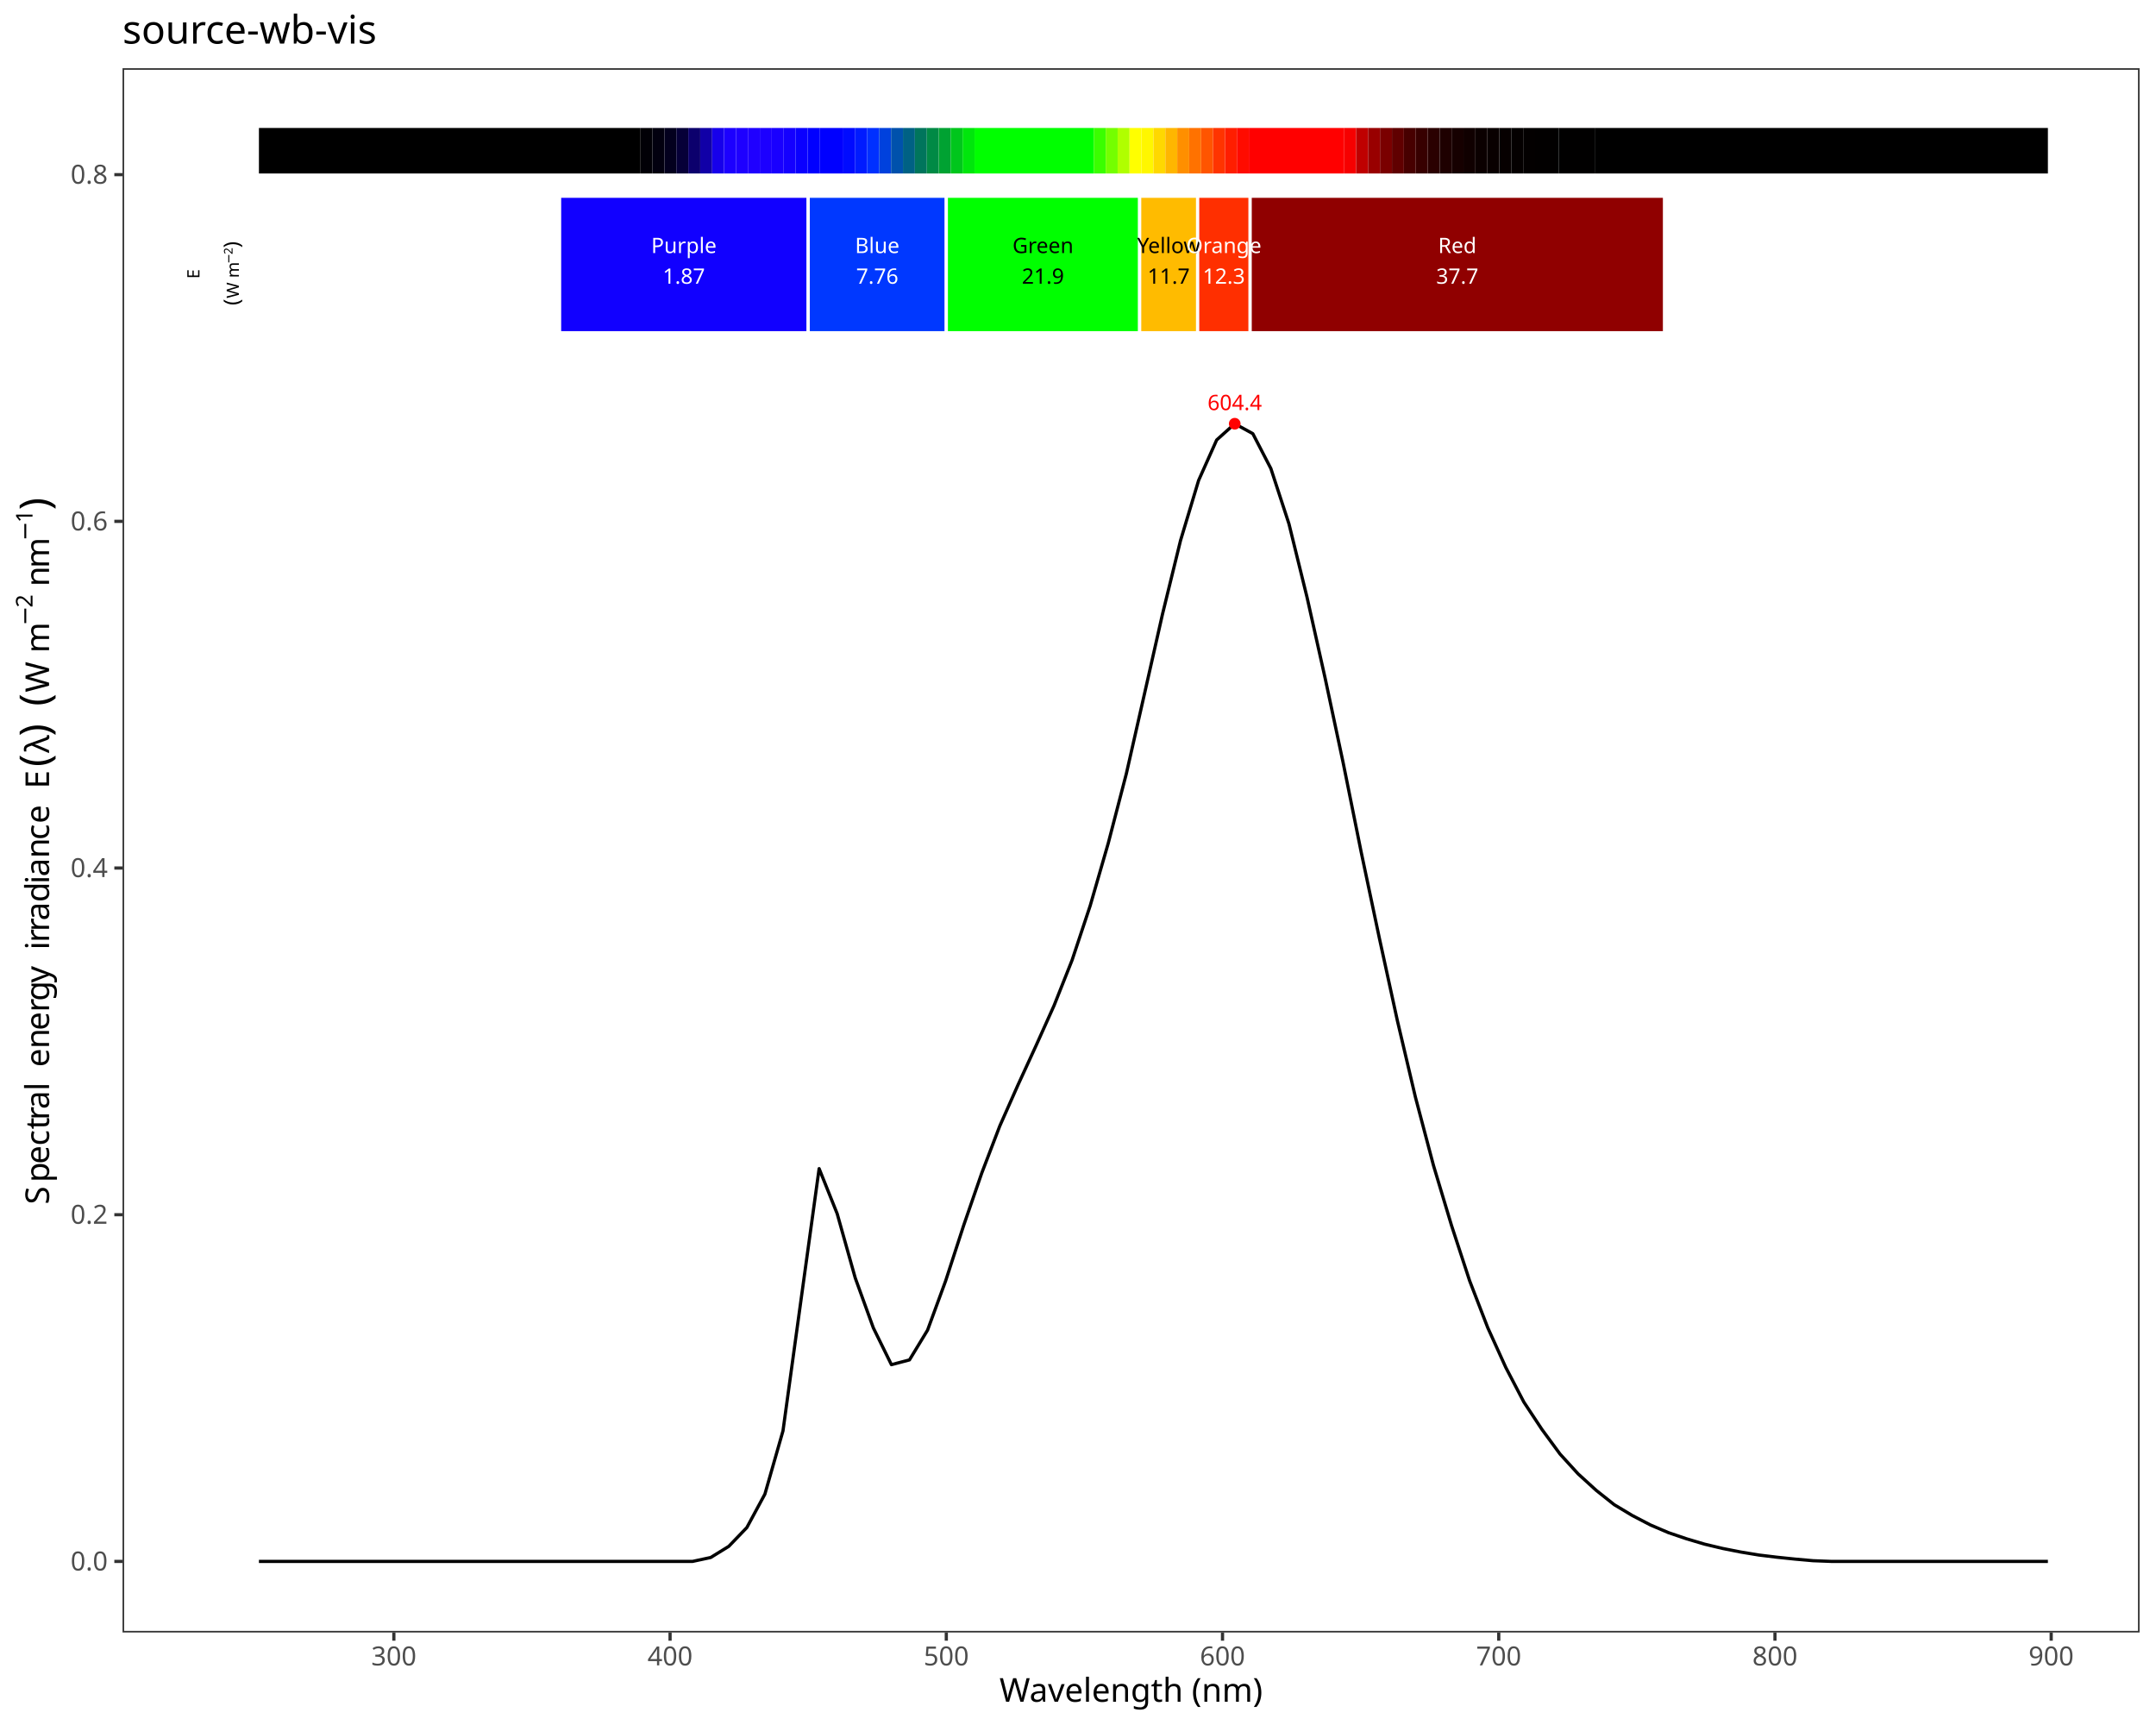
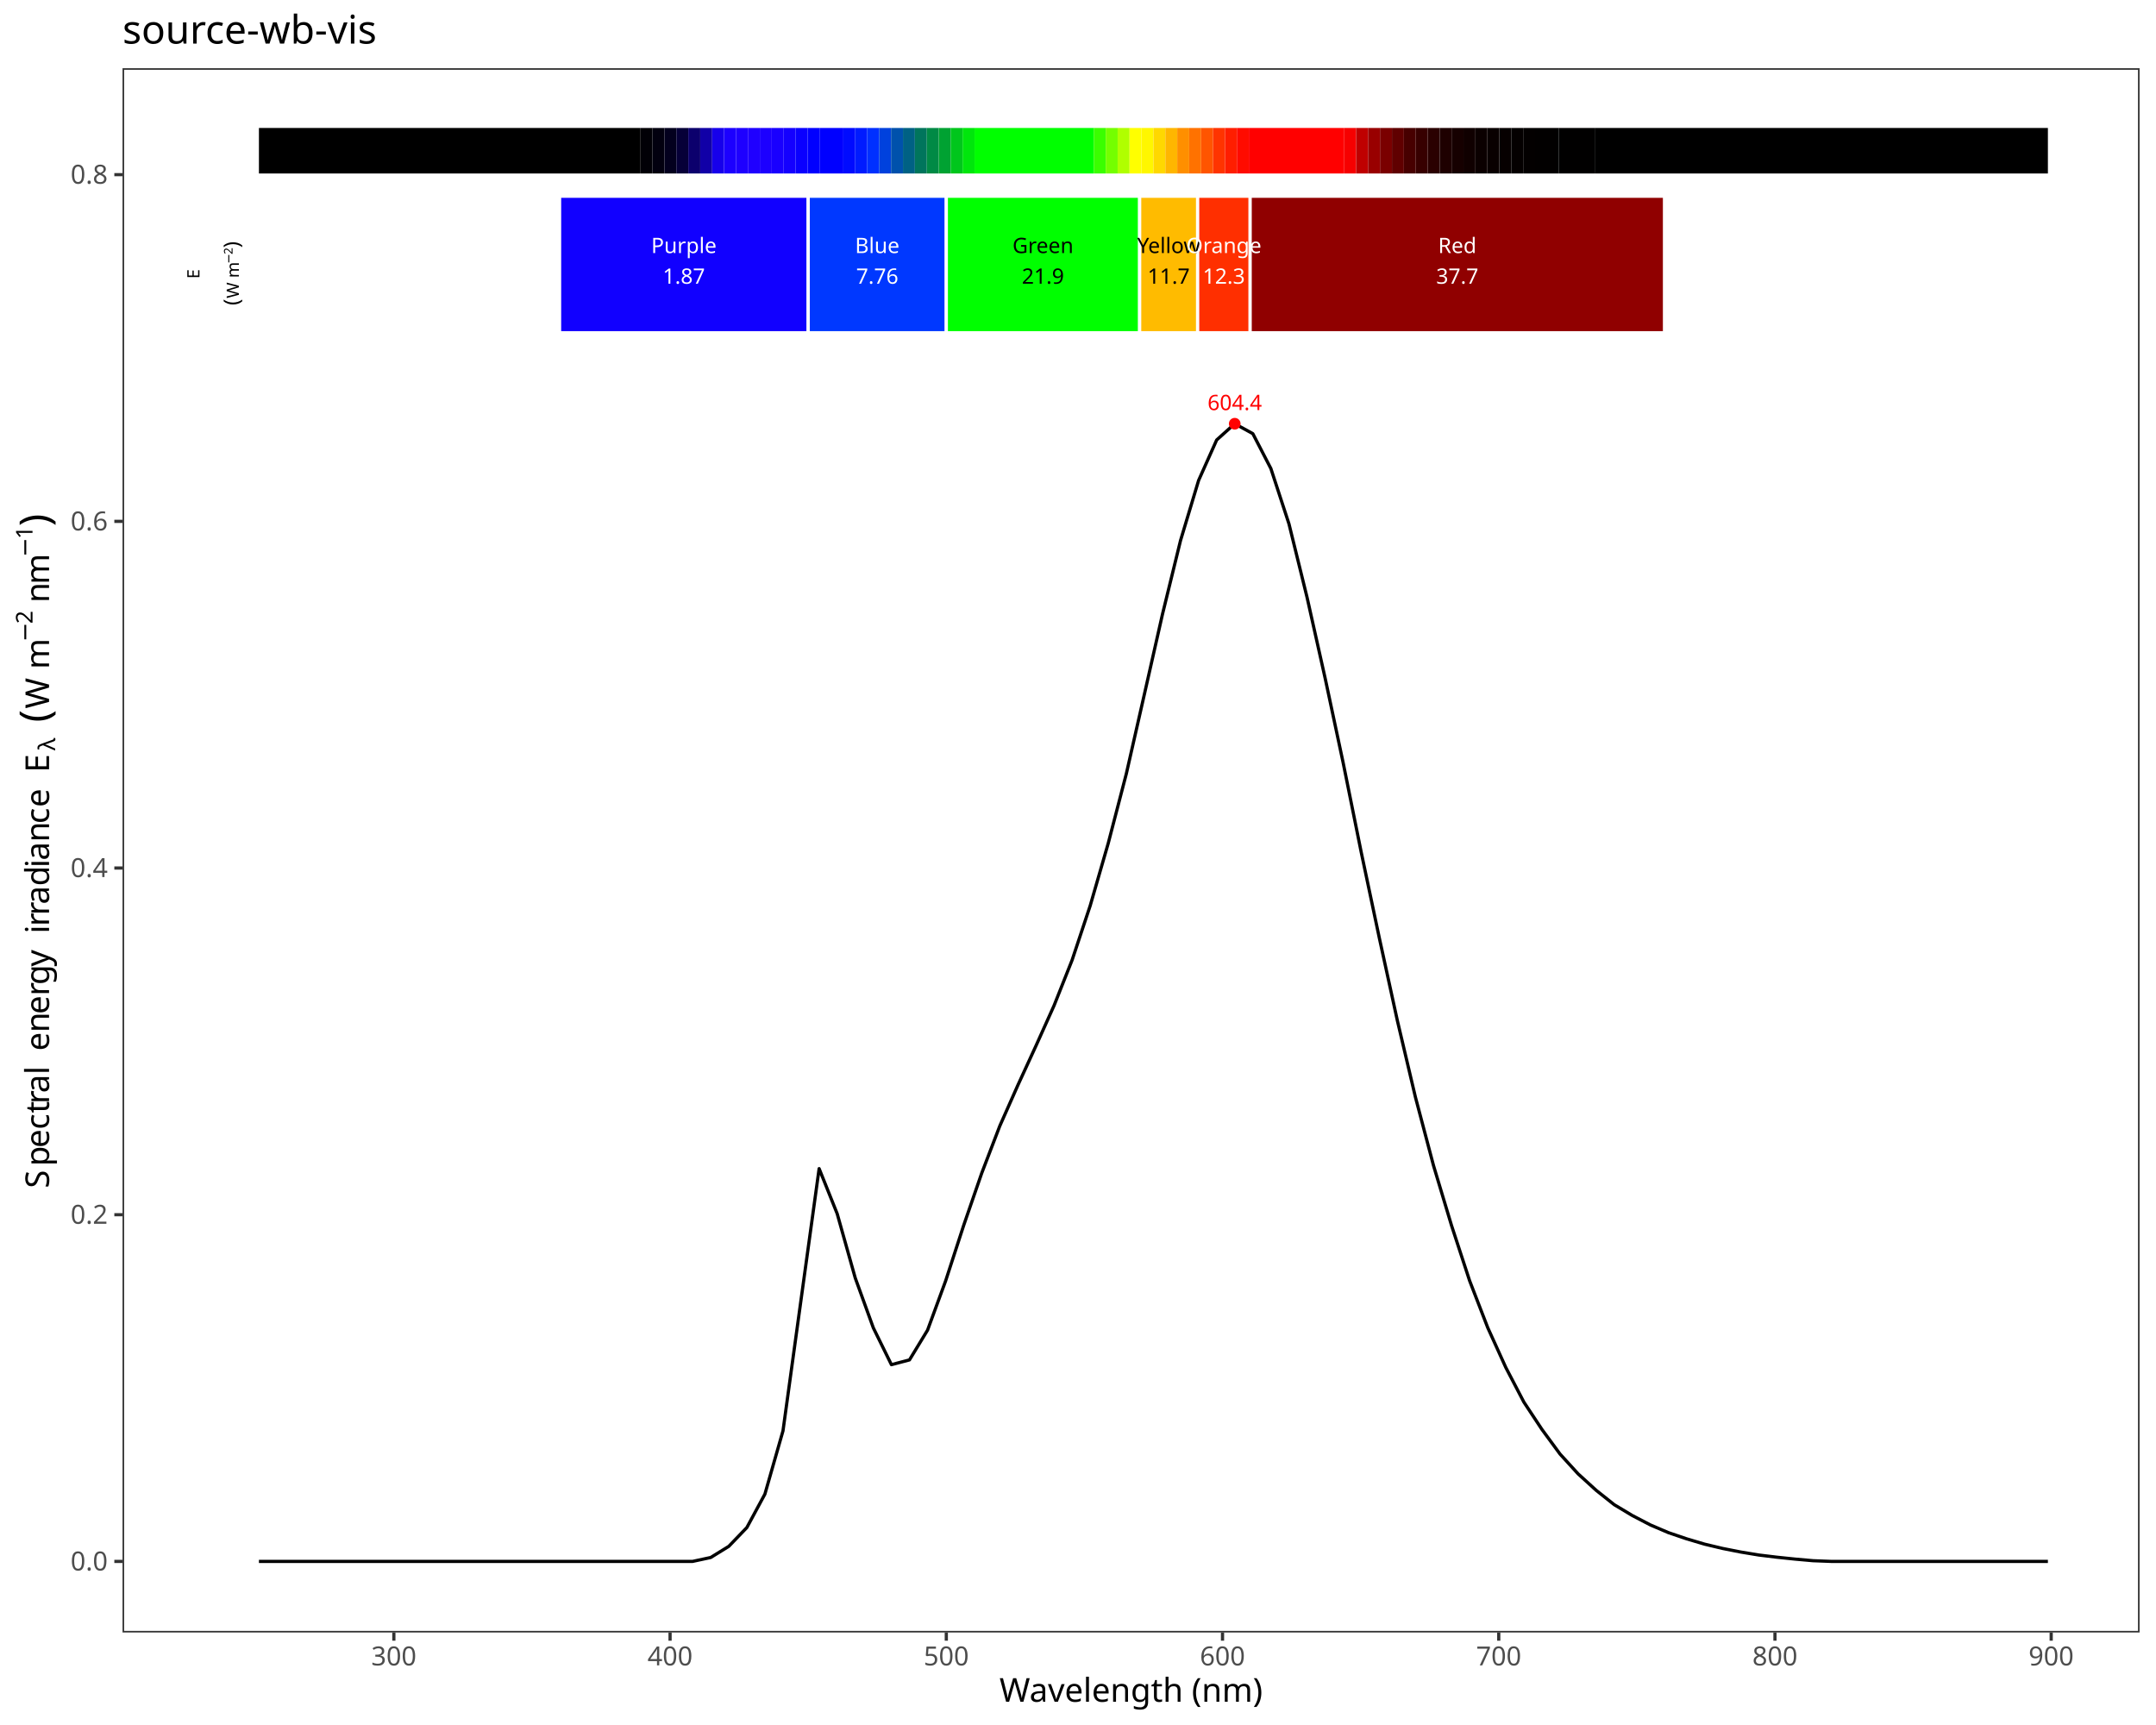
<svg xmlns="http://www.w3.org/2000/svg" class="svglite" data-engine-version="2.0" width="720.00pt" height="576.00pt" viewBox="0 0 720.00 576.00">
  <defs>
    <style type="text/css">
    .svglite line, .svglite polyline, .svglite polygon, .svglite path, .svglite rect, .svglite circle {
      fill: none;
      stroke: #000000;
      stroke-linecap: round;
      stroke-linejoin: round;
      stroke-miterlimit: 10.00;
    }
  </style>
  </defs>
  <rect width="100%" height="100%" style="stroke: none; fill: #FFFFFF;" />
  <defs>
    <clipPath id="cpMC4wMHw3MjAuMDB8MC4wMHw1NzYuMDA=">
      <rect x="0.00" y="0.00" width="720.00" height="576.00" />
    </clipPath>
  </defs>
  <g clip-path="url(#cpMC4wMHw3MjAuMDB8MC4wMHw1NzYuMDA=)">
    <rect x="0.00" y="0.00" width="720.00" height="576.00" style="stroke-width: 1.07; stroke: #FFFFFF; fill: #FFFFFF;" />
  </g>
  <defs>
    <clipPath id="cpNDAuOTJ8NzE0LjUyfDIyLjc4fDU0NS4xMQ==">
      <rect x="40.92" y="22.78" width="673.60" height="522.33" />
    </clipPath>
  </defs>
  <g clip-path="url(#cpNDAuOTJ8NzE0LjUyfDIyLjc4fDU0NS4xMQ==)">
    <rect x="40.92" y="22.78" width="673.60" height="522.33" style="stroke-width: 1.07; stroke: none; fill: #FFFFFF;" />
    <polyline points="86.47,521.37 92.51,521.37 98.54,521.37 104.58,521.37 110.61,521.37 116.65,521.37 122.68,521.37 128.72,521.37 134.75,521.37 140.79,521.37 146.82,521.37 152.86,521.37 158.89,521.37 164.92,521.37 170.96,521.37 176.99,521.37 183.03,521.37 189.06,521.37 195.10,521.37 201.13,521.37 207.17,521.37 213.20,521.37 219.24,521.37 225.27,521.37 231.31,521.37 237.34,520.07 243.37,516.35 249.41,510.07 255.44,498.90 261.48,477.78 267.51,433.98 273.55,390.22 279.58,405.28 285.62,426.76 291.65,443.39 297.69,455.68 303.72,454.09 309.76,444.15 315.79,427.72 321.83,409.15 327.86,391.70 333.89,375.96 339.93,362.34 345.96,349.22 352.00,335.78 358.03,320.59 364.07,302.43 370.10,281.57 376.14,258.36 382.17,231.81 388.21,205.10 394.24,180.48 400.28,160.41 406.31,146.91 412.34,141.49 418.38,144.80 424.41,156.45 430.45,174.92 436.48,199.41 442.52,226.40 448.55,254.70 454.59,284.62 460.62,313.17 466.66,340.83 472.69,366.38 478.73,389.22 484.76,409.27 490.79,427.68 496.83,443.32 502.86,456.61 508.90,468.18 514.93,477.30 520.97,485.52 527.00,492.13 533.04,497.63 539.07,502.43 545.11,506.05 551.14,509.19 557.18,511.77 563.21,513.82 569.24,515.61 575.28,517.05 581.31,518.24 587.35,519.24 593.38,519.97 599.42,520.60 605.45,521.14 611.49,521.37 617.52,521.37 623.56,521.37 629.59,521.37 635.63,521.37 641.66,521.37 647.69,521.37 653.73,521.37 659.76,521.37 665.80,521.37 671.83,521.37 677.87,521.37 683.90,521.37 " style="stroke-width: 1.07; stroke-linecap: butt;" />
    <text x="412.34" y="136.94" text-anchor="middle" style="font-size: 7.11px; fill: #FF0000; font-family: sans;" textLength="17.80px" lengthAdjust="spacingAndGlyphs">604.4</text>
    <circle cx="412.34" cy="141.49" r="1.95" style="stroke-width: 0.71; stroke: none; fill: #FF0000;" />
    <rect x="86.47" y="42.73" width="127.45" height="15.20" style="stroke-width: 1.07; stroke: none; stroke-linecap: square; stroke-linejoin: miter; fill: #000000;" />
    <rect x="213.93" y="42.73" width="3.98" height="15.20" style="stroke-width: 1.07; stroke: none; stroke-linecap: square; stroke-linejoin: miter; fill: #010006;" />
    <rect x="217.91" y="42.73" width="3.98" height="15.20" style="stroke-width: 1.07; stroke: none; stroke-linecap: square; stroke-linejoin: miter; fill: #02000F;" />
    <rect x="221.89" y="42.73" width="3.98" height="15.20" style="stroke-width: 1.07; stroke: none; stroke-linecap: square; stroke-linejoin: miter; fill: #03001E;" />
    <rect x="225.87" y="42.73" width="3.98" height="15.20" style="stroke-width: 1.07; stroke: none; stroke-linecap: square; stroke-linejoin: miter; fill: #060038;" />
    <rect x="229.86" y="42.73" width="3.98" height="15.20" style="stroke-width: 1.07; stroke: none; stroke-linecap: square; stroke-linejoin: miter; fill: #0C006D;" />
    <rect x="233.84" y="42.73" width="3.98" height="15.20" style="stroke-width: 1.07; stroke: none; stroke-linecap: square; stroke-linejoin: miter; fill: #1100A7;" />
    <rect x="237.82" y="42.73" width="3.98" height="15.20" style="stroke-width: 1.07; stroke: none; stroke-linecap: square; stroke-linejoin: miter; fill: #1700EB;" />
    <rect x="241.81" y="42.73" width="3.98" height="15.20" style="stroke-width: 1.07; stroke: none; stroke-linecap: square; stroke-linejoin: miter; fill: #1C00FF;" />
    <rect x="245.79" y="42.73" width="3.98" height="15.20" style="stroke-width: 1.07; stroke: none; stroke-linecap: square; stroke-linejoin: miter; fill: #1E00FF;" />
    <rect x="249.77" y="42.73" width="3.98" height="15.20" style="stroke-width: 1.07; stroke: none; stroke-linecap: square; stroke-linejoin: miter; fill: #1F00FF;" />
    <rect x="253.75" y="42.73" width="3.98" height="15.20" style="stroke-width: 1.07; stroke: none; stroke-linecap: square; stroke-linejoin: miter; fill: #1C00FF;" />
    <rect x="257.74" y="42.73" width="3.98" height="15.20" style="stroke-width: 1.07; stroke: none; stroke-linecap: square; stroke-linejoin: miter; fill: #1900FF;" />
    <rect x="261.72" y="42.73" width="3.98" height="15.20" style="stroke-width: 1.07; stroke: none; stroke-linecap: square; stroke-linejoin: miter; fill: #1400FF;" />
    <rect x="265.70" y="42.73" width="3.98" height="15.20" style="stroke-width: 1.07; stroke: none; stroke-linecap: square; stroke-linejoin: miter; fill: #0A00FF;" />
    <rect x="269.69" y="42.73" width="3.98" height="15.20" style="stroke-width: 1.07; stroke: none; stroke-linecap: square; stroke-linejoin: miter; fill: #0100FF;" />
    <rect x="273.67" y="42.73" width="7.97" height="15.20" style="stroke-width: 1.07; stroke: none; stroke-linecap: square; stroke-linejoin: miter; fill: #0000FF;" />
    <rect x="281.63" y="42.73" width="3.98" height="15.20" style="stroke-width: 1.07; stroke: none; stroke-linecap: square; stroke-linejoin: miter; fill: #000BFF;" />
    <rect x="285.62" y="42.73" width="3.98" height="15.20" style="stroke-width: 1.07; stroke: none; stroke-linecap: square; stroke-linejoin: miter; fill: #001BFF;" />
    <rect x="289.60" y="42.73" width="3.98" height="15.20" style="stroke-width: 1.07; stroke: none; stroke-linecap: square; stroke-linejoin: miter; fill: #0030FF;" />
    <rect x="293.58" y="42.73" width="3.98" height="15.20" style="stroke-width: 1.07; stroke: none; stroke-linecap: square; stroke-linejoin: miter; fill: #0041DD;" />
    <rect x="297.57" y="42.73" width="3.98" height="15.20" style="stroke-width: 1.07; stroke: none; stroke-linecap: square; stroke-linejoin: miter; fill: #0051AC;" />
    <rect x="301.55" y="42.73" width="3.98" height="15.20" style="stroke-width: 1.07; stroke: none; stroke-linecap: square; stroke-linejoin: miter; fill: #006184;" />
    <rect x="305.53" y="42.73" width="3.98" height="15.20" style="stroke-width: 1.07; stroke: none; stroke-linecap: square; stroke-linejoin: miter; fill: #00755C;" />
    <rect x="309.51" y="42.73" width="3.98" height="15.20" style="stroke-width: 1.07; stroke: none; stroke-linecap: square; stroke-linejoin: miter; fill: #008A45;" />
    <rect x="313.50" y="42.73" width="3.98" height="15.20" style="stroke-width: 1.07; stroke: none; stroke-linecap: square; stroke-linejoin: miter; fill: #00A232;" />
    <rect x="317.48" y="42.73" width="3.98" height="15.20" style="stroke-width: 1.07; stroke: none; stroke-linecap: square; stroke-linejoin: miter; fill: #00C61C;" />
    <rect x="321.46" y="42.73" width="3.98" height="15.20" style="stroke-width: 1.07; stroke: none; stroke-linecap: square; stroke-linejoin: miter; fill: #00E60C;" />
    <rect x="325.45" y="42.73" width="39.83" height="15.20" style="stroke-width: 1.07; stroke: none; stroke-linecap: square; stroke-linejoin: miter; fill: #00FF00;" />
    <rect x="365.27" y="42.73" width="3.98" height="15.20" style="stroke-width: 1.07; stroke: none; stroke-linecap: square; stroke-linejoin: miter; fill: #3AFF00;" />
    <rect x="369.26" y="42.73" width="3.98" height="15.20" style="stroke-width: 1.07; stroke: none; stroke-linecap: square; stroke-linejoin: miter; fill: #74FF00;" />
    <rect x="373.24" y="42.73" width="3.98" height="15.20" style="stroke-width: 1.07; stroke: none; stroke-linecap: square; stroke-linejoin: miter; fill: #B0FF00;" />
    <rect x="377.22" y="42.73" width="3.98" height="15.20" style="stroke-width: 1.07; stroke: none; stroke-linecap: square; stroke-linejoin: miter; fill: #FFFF00;" />
    <rect x="381.21" y="42.73" width="3.98" height="15.20" style="stroke-width: 1.07; stroke: none; stroke-linecap: square; stroke-linejoin: miter; fill: #FFF700;" />
    <rect x="385.19" y="42.73" width="3.98" height="15.20" style="stroke-width: 1.07; stroke: none; stroke-linecap: square; stroke-linejoin: miter; fill: #FFD800;" />
    <rect x="389.17" y="42.73" width="3.98" height="15.20" style="stroke-width: 1.07; stroke: none; stroke-linecap: square; stroke-linejoin: miter; fill: #FFB600;" />
    <rect x="393.15" y="42.73" width="3.98" height="15.20" style="stroke-width: 1.07; stroke: none; stroke-linecap: square; stroke-linejoin: miter; fill: #FF8F00;" />
    <rect x="397.14" y="42.73" width="3.98" height="15.20" style="stroke-width: 1.07; stroke: none; stroke-linecap: square; stroke-linejoin: miter; fill: #FF7200;" />
    <rect x="401.12" y="42.73" width="3.98" height="15.20" style="stroke-width: 1.07; stroke: none; stroke-linecap: square; stroke-linejoin: miter; fill: #FF5500;" />
    <rect x="405.10" y="42.73" width="3.98" height="15.20" style="stroke-width: 1.07; stroke: none; stroke-linecap: square; stroke-linejoin: miter; fill: #FF3400;" />
    <rect x="409.09" y="42.73" width="3.98" height="15.20" style="stroke-width: 1.07; stroke: none; stroke-linecap: square; stroke-linejoin: miter; fill: #FF1E00;" />
    <rect x="413.07" y="42.73" width="3.98" height="15.20" style="stroke-width: 1.07; stroke: none; stroke-linecap: square; stroke-linejoin: miter; fill: #FF0B00;" />
    <rect x="417.05" y="42.73" width="31.86" height="15.20" style="stroke-width: 1.07; stroke: none; stroke-linecap: square; stroke-linejoin: miter; fill: #FF0000;" />
    <rect x="448.91" y="42.73" width="3.98" height="15.20" style="stroke-width: 1.07; stroke: none; stroke-linecap: square; stroke-linejoin: miter; fill: #F60000;" />
    <rect x="452.90" y="42.73" width="3.98" height="15.20" style="stroke-width: 1.07; stroke: none; stroke-linecap: square; stroke-linejoin: miter; fill: #BF0000;" />
    <rect x="456.88" y="42.73" width="3.98" height="15.20" style="stroke-width: 1.07; stroke: none; stroke-linecap: square; stroke-linejoin: miter; fill: #990000;" />
    <rect x="460.86" y="42.73" width="3.98" height="15.20" style="stroke-width: 1.07; stroke: none; stroke-linecap: square; stroke-linejoin: miter; fill: #7A0000;" />
    <rect x="464.85" y="42.73" width="3.98" height="15.20" style="stroke-width: 1.07; stroke: none; stroke-linecap: square; stroke-linejoin: miter; fill: #600000;" />
    <rect x="468.83" y="42.73" width="3.98" height="15.20" style="stroke-width: 1.07; stroke: none; stroke-linecap: square; stroke-linejoin: miter; fill: #470000;" />
    <rect x="472.81" y="42.73" width="3.98" height="15.20" style="stroke-width: 1.07; stroke: none; stroke-linecap: square; stroke-linejoin: miter; fill: #370000;" />
    <rect x="476.79" y="42.73" width="3.98" height="15.20" style="stroke-width: 1.07; stroke: none; stroke-linecap: square; stroke-linejoin: miter; fill: #2A0000;" />
    <rect x="480.78" y="42.73" width="3.98" height="15.20" style="stroke-width: 1.07; stroke: none; stroke-linecap: square; stroke-linejoin: miter; fill: #1E0000;" />
    <rect x="484.76" y="42.73" width="3.98" height="15.20" style="stroke-width: 1.07; stroke: none; stroke-linecap: square; stroke-linejoin: miter; fill: #160000;" />
    <rect x="488.74" y="42.73" width="3.98" height="15.20" style="stroke-width: 1.07; stroke: none; stroke-linecap: square; stroke-linejoin: miter; fill: #100000;" />
    <rect x="492.73" y="42.73" width="3.98" height="15.20" style="stroke-width: 1.07; stroke: none; stroke-linecap: square; stroke-linejoin: miter; fill: #0B0000;" />
    <rect x="496.71" y="42.73" width="3.98" height="15.20" style="stroke-width: 1.07; stroke: none; stroke-linecap: square; stroke-linejoin: miter; fill: #090000;" />
    <rect x="500.69" y="42.73" width="3.98" height="15.20" style="stroke-width: 1.07; stroke: none; stroke-linecap: square; stroke-linejoin: miter; fill: #060000;" />
    <rect x="504.67" y="42.73" width="3.98" height="15.20" style="stroke-width: 1.07; stroke: none; stroke-linecap: square; stroke-linejoin: miter; fill: #040000;" />
    <rect x="508.66" y="42.73" width="3.98" height="15.20" style="stroke-width: 1.07; stroke: none; stroke-linecap: square; stroke-linejoin: miter; fill: #030000;" />
    <rect x="512.64" y="42.73" width="7.97" height="15.20" style="stroke-width: 1.07; stroke: none; stroke-linecap: square; stroke-linejoin: miter; fill: #020000;" />
    <rect x="520.61" y="42.73" width="11.95" height="15.20" style="stroke-width: 1.07; stroke: none; stroke-linecap: square; stroke-linejoin: miter; fill: #010000;" />
    <rect x="532.55" y="42.73" width="151.35" height="15.20" style="stroke-width: 1.07; stroke: none; stroke-linecap: square; stroke-linejoin: miter; fill: #000000;" />
    <rect x="186.87" y="65.52" width="83.02" height="45.59" style="stroke-width: 1.07; stroke: #FFFFFF; stroke-linecap: square; stroke-linejoin: miter; fill: #1100FF;" />
    <rect x="269.90" y="65.52" width="46.12" height="45.59" style="stroke-width: 1.07; stroke: #FFFFFF; stroke-linecap: square; stroke-linejoin: miter; fill: #0038FF;" />
    <rect x="316.02" y="65.52" width="64.57" height="45.59" style="stroke-width: 1.07; stroke: #FFFFFF; stroke-linecap: square; stroke-linejoin: miter; fill: #00FF00;" />
    <rect x="380.59" y="65.52" width="19.37" height="45.59" style="stroke-width: 1.07; stroke: #FFFFFF; stroke-linecap: square; stroke-linejoin: miter; fill: #FFBB00;" />
    <rect x="399.96" y="65.52" width="17.53" height="45.59" style="stroke-width: 1.07; stroke: #FFFFFF; stroke-linecap: square; stroke-linejoin: miter; fill: #FF2F00;" />
    <rect x="417.49" y="65.52" width="138.37" height="45.59" style="stroke-width: 1.07; stroke: #FFFFFF; stroke-linecap: square; stroke-linejoin: miter; fill: #900000;" />
    <text x="228.39" y="84.50" text-anchor="middle" style="font-size: 7.11px; fill: #FFFFFF; font-family: sans;" textLength="20.56px" lengthAdjust="spacingAndGlyphs">Purple</text>
    <text x="228.39" y="94.74" text-anchor="middle" style="font-size: 7.11px; fill: #FFFFFF; font-family: sans;" textLength="13.85px" lengthAdjust="spacingAndGlyphs">1.87</text>
    <text x="292.96" y="84.50" text-anchor="middle" style="font-size: 7.11px; fill: #FFFFFF; font-family: sans;" textLength="14.24px" lengthAdjust="spacingAndGlyphs">Blue</text>
    <text x="292.96" y="94.74" text-anchor="middle" style="font-size: 7.11px; fill: #FFFFFF; font-family: sans;" textLength="13.85px" lengthAdjust="spacingAndGlyphs">7.76</text>
    <text x="348.30" y="84.50" text-anchor="middle" style="font-size: 7.11px; font-family: sans;" textLength="19.77px" lengthAdjust="spacingAndGlyphs">Green</text>
    <text x="348.30" y="94.74" text-anchor="middle" style="font-size: 7.11px; font-family: sans;" textLength="13.85px" lengthAdjust="spacingAndGlyphs">21.9</text>
    <text x="390.28" y="84.50" text-anchor="middle" style="font-size: 7.11px; font-family: sans;" textLength="20.96px" lengthAdjust="spacingAndGlyphs">Yellow</text>
    <text x="390.28" y="94.74" text-anchor="middle" style="font-size: 7.11px; font-family: sans;" textLength="13.85px" lengthAdjust="spacingAndGlyphs">11.7</text>
    <text x="408.72" y="84.50" text-anchor="middle" style="font-size: 7.11px; fill: #FFFFFF; font-family: sans;" textLength="23.73px" lengthAdjust="spacingAndGlyphs">Orange</text>
    <text x="408.72" y="94.74" text-anchor="middle" style="font-size: 7.11px; fill: #FFFFFF; font-family: sans;" textLength="13.85px" lengthAdjust="spacingAndGlyphs">12.3</text>
    <text x="486.67" y="84.50" text-anchor="middle" style="font-size: 7.11px; fill: #FFFFFF; font-family: sans;" textLength="13.05px" lengthAdjust="spacingAndGlyphs">Red</text>
    <text x="486.67" y="94.74" text-anchor="middle" style="font-size: 7.11px; fill: #FFFFFF; font-family: sans;" textLength="13.85px" lengthAdjust="spacingAndGlyphs">37.7</text>
    <text transform="translate(66.61,93.06) rotate(-90)" style="font-size: 5.69px; font-family: sans;" textLength="3.80px" lengthAdjust="spacingAndGlyphs">E</text>
    <text transform="translate(79.77,101.95) rotate(-90)" style="font-size: 7.11px; font-family: sans;" textLength="2.37px" lengthAdjust="spacingAndGlyphs">(</text>
    <text transform="translate(79.77,99.58) rotate(-90)" style="font-size: 5.69px; font-family: sans;" textLength="5.37px" lengthAdjust="spacingAndGlyphs">W</text>
    <text transform="translate(79.77,94.21) rotate(-90)" style="font-size: 5.69px; font-family: sans;" textLength="1.42px" lengthAdjust="spacingAndGlyphs"> </text>
    <text transform="translate(79.77,92.79) rotate(-90)" style="font-size: 5.69px; font-family: sans;" textLength="4.74px" lengthAdjust="spacingAndGlyphs">m</text>
    <text transform="translate(77.66,88.05) rotate(-90)" style="font-size: 3.98px; font-family: sans;" textLength="3.10px" lengthAdjust="spacingAndGlyphs">−</text>
    <text transform="translate(77.66,84.95) rotate(-90)" style="font-size: 3.98px; font-family: sans;" textLength="2.22px" lengthAdjust="spacingAndGlyphs">2</text>
    <text transform="translate(79.77,82.74) rotate(-90)" style="font-size: 7.11px; font-family: sans;" textLength="2.36px" lengthAdjust="spacingAndGlyphs">)</text>
    <rect x="40.92" y="22.78" width="673.60" height="522.33" style="stroke-width: 1.07; stroke: #333333;" />
  </g>
  <g clip-path="url(#cpMC4wMHw3MjAuMDB8MC4wMHw1NzYuMDA=)">
    <text x="35.99" y="524.40" text-anchor="end" style="font-size: 8.80px; fill: #4D4D4D; font-family: sans;" textLength="12.23px" lengthAdjust="spacingAndGlyphs">0.0</text>
    <text x="35.99" y="408.63" text-anchor="end" style="font-size: 8.80px; fill: #4D4D4D; font-family: sans;" textLength="12.23px" lengthAdjust="spacingAndGlyphs">0.2</text>
    <text x="35.99" y="292.87" text-anchor="end" style="font-size: 8.80px; fill: #4D4D4D; font-family: sans;" textLength="12.23px" lengthAdjust="spacingAndGlyphs">0.4</text>
    <text x="35.99" y="177.11" text-anchor="end" style="font-size: 8.80px; fill: #4D4D4D; font-family: sans;" textLength="12.23px" lengthAdjust="spacingAndGlyphs">0.6</text>
    <text x="35.99" y="61.34" text-anchor="end" style="font-size: 8.80px; fill: #4D4D4D; font-family: sans;" textLength="12.23px" lengthAdjust="spacingAndGlyphs">0.8</text>
    <polyline points="38.18,521.37 40.92,521.37 " style="stroke-width: 1.07; stroke: #333333; stroke-linecap: butt;" />
    <polyline points="38.18,405.61 40.92,405.61 " style="stroke-width: 1.07; stroke: #333333; stroke-linecap: butt;" />
    <polyline points="38.18,289.84 40.92,289.84 " style="stroke-width: 1.07; stroke: #333333; stroke-linecap: butt;" />
    <polyline points="38.18,174.08 40.92,174.08 " style="stroke-width: 1.07; stroke: #333333; stroke-linecap: butt;" />
    <polyline points="38.18,58.32 40.92,58.32 " style="stroke-width: 1.07; stroke: #333333; stroke-linecap: butt;" />
    <polyline points="131.53,547.85 131.53,545.11 " style="stroke-width: 1.07; stroke: #333333; stroke-linecap: butt;" />
    <polyline points="223.77,547.85 223.77,545.11 " style="stroke-width: 1.07; stroke: #333333; stroke-linecap: butt;" />
    <polyline points="316.02,547.85 316.02,545.11 " style="stroke-width: 1.07; stroke: #333333; stroke-linecap: butt;" />
    <polyline points="408.26,547.85 408.26,545.11 " style="stroke-width: 1.07; stroke: #333333; stroke-linecap: butt;" />
    <polyline points="500.51,547.85 500.51,545.11 " style="stroke-width: 1.07; stroke: #333333; stroke-linecap: butt;" />
    <polyline points="592.75,547.85 592.75,545.11 " style="stroke-width: 1.07; stroke: #333333; stroke-linecap: butt;" />
    <polyline points="685.00,547.85 685.00,545.11 " style="stroke-width: 1.07; stroke: #333333; stroke-linecap: butt;" />
    <text x="131.53" y="556.10" text-anchor="middle" style="font-size: 8.80px; fill: #4D4D4D; font-family: sans;" textLength="14.68px" lengthAdjust="spacingAndGlyphs">300</text>
    <text x="223.77" y="556.10" text-anchor="middle" style="font-size: 8.80px; fill: #4D4D4D; font-family: sans;" textLength="14.68px" lengthAdjust="spacingAndGlyphs">400</text>
    <text x="316.02" y="556.10" text-anchor="middle" style="font-size: 8.80px; fill: #4D4D4D; font-family: sans;" textLength="14.68px" lengthAdjust="spacingAndGlyphs">500</text>
    <text x="408.26" y="556.10" text-anchor="middle" style="font-size: 8.80px; fill: #4D4D4D; font-family: sans;" textLength="14.68px" lengthAdjust="spacingAndGlyphs">600</text>
    <text x="500.51" y="556.10" text-anchor="middle" style="font-size: 8.80px; fill: #4D4D4D; font-family: sans;" textLength="14.68px" lengthAdjust="spacingAndGlyphs">700</text>
    <text x="592.75" y="556.10" text-anchor="middle" style="font-size: 8.80px; fill: #4D4D4D; font-family: sans;" textLength="14.68px" lengthAdjust="spacingAndGlyphs">800</text>
    <text x="685.00" y="556.10" text-anchor="middle" style="font-size: 8.80px; fill: #4D4D4D; font-family: sans;" textLength="14.68px" lengthAdjust="spacingAndGlyphs">900</text>
    <text x="377.72" y="568.24" text-anchor="middle" style="font-size: 11.00px; font-family: sans;" textLength="83.76px" lengthAdjust="spacingAndGlyphs">Wavelength (nm)</text>
-     <text transform="translate(16.38,402.16) rotate(-90)" style="font-size: 11.00px; font-family: sans;" textLength="7.34px" lengthAdjust="spacingAndGlyphs">S</text>
-     <text transform="translate(16.38,394.83) rotate(-90)" style="font-size: 11.00px; font-family: sans;" textLength="6.12px" lengthAdjust="spacingAndGlyphs">p</text>
-     <text transform="translate(16.38,388.71) rotate(-90)" style="font-size: 11.00px; font-family: sans;" textLength="6.12px" lengthAdjust="spacingAndGlyphs">e</text>
-     <text transform="translate(16.38,382.59) rotate(-90)" style="font-size: 11.00px; font-family: sans;" textLength="5.50px" lengthAdjust="spacingAndGlyphs">c</text>
-     <text transform="translate(16.38,377.08) rotate(-90)" style="font-size: 11.00px; font-family: sans;" textLength="3.06px" lengthAdjust="spacingAndGlyphs">t</text>
-     <text transform="translate(16.38,374.03) rotate(-90)" style="font-size: 11.00px; font-family: sans;" textLength="3.66px" lengthAdjust="spacingAndGlyphs">r</text>
-     <text transform="translate(16.38,370.37) rotate(-90)" style="font-size: 11.00px; font-family: sans;" textLength="6.12px" lengthAdjust="spacingAndGlyphs">a</text>
-     <text transform="translate(16.38,364.25) rotate(-90)" style="font-size: 11.00px; font-family: sans;" textLength="2.44px" lengthAdjust="spacingAndGlyphs">l</text>
-     <text transform="translate(16.38,361.81) rotate(-90)" style="font-size: 11.00px; font-family: sans;" textLength="2.75px" lengthAdjust="spacingAndGlyphs"> </text>
-     <text transform="translate(16.38,359.05) rotate(-90)" style="font-size: 11.00px; font-family: sans;" textLength="2.75px" lengthAdjust="spacingAndGlyphs"> </text>
-     <text transform="translate(16.38,356.30) rotate(-90)" style="font-size: 11.00px; font-family: sans;" textLength="6.12px" lengthAdjust="spacingAndGlyphs">e</text>
-     <text transform="translate(16.38,350.18) rotate(-90)" style="font-size: 11.00px; font-family: sans;" textLength="6.12px" lengthAdjust="spacingAndGlyphs">n</text>
-     <text transform="translate(16.38,344.07) rotate(-90)" style="font-size: 11.00px; font-family: sans;" textLength="6.12px" lengthAdjust="spacingAndGlyphs">e</text>
-     <text transform="translate(16.38,337.95) rotate(-90)" style="font-size: 11.00px; font-family: sans;" textLength="3.66px" lengthAdjust="spacingAndGlyphs">r</text>
-     <text transform="translate(16.38,334.28) rotate(-90)" style="font-size: 11.00px; font-family: sans;" textLength="6.12px" lengthAdjust="spacingAndGlyphs">g</text>
-     <text transform="translate(16.38,328.17) rotate(-90)" style="font-size: 11.00px; font-family: sans;" textLength="5.50px" lengthAdjust="spacingAndGlyphs">y</text>
-     <text transform="translate(16.38,322.66) rotate(-90)" style="font-size: 11.00px; font-family: sans;" textLength="2.75px" lengthAdjust="spacingAndGlyphs"> </text>
-     <text transform="translate(16.38,319.91) rotate(-90)" style="font-size: 11.00px; font-family: sans;" textLength="2.75px" lengthAdjust="spacingAndGlyphs"> </text>
-     <text transform="translate(16.38,317.16) rotate(-90)" style="font-size: 11.00px; font-family: sans;" textLength="2.44px" lengthAdjust="spacingAndGlyphs">i</text>
-     <text transform="translate(16.38,314.71) rotate(-90)" style="font-size: 11.00px; font-family: sans;" textLength="3.66px" lengthAdjust="spacingAndGlyphs">r</text>
-     <text transform="translate(16.38,311.05) rotate(-90)" style="font-size: 11.00px; font-family: sans;" textLength="3.66px" lengthAdjust="spacingAndGlyphs">r</text>
-     <text transform="translate(16.38,307.39) rotate(-90)" style="font-size: 11.00px; font-family: sans;" textLength="6.12px" lengthAdjust="spacingAndGlyphs">a</text>
-     <text transform="translate(16.38,301.27) rotate(-90)" style="font-size: 11.00px; font-family: sans;" textLength="6.12px" lengthAdjust="spacingAndGlyphs">d</text>
-     <text transform="translate(16.38,295.15) rotate(-90)" style="font-size: 11.00px; font-family: sans;" textLength="2.44px" lengthAdjust="spacingAndGlyphs">i</text>
-     <text transform="translate(16.38,292.71) rotate(-90)" style="font-size: 11.00px; font-family: sans;" textLength="6.12px" lengthAdjust="spacingAndGlyphs">a</text>
-     <text transform="translate(16.38,286.59) rotate(-90)" style="font-size: 11.00px; font-family: sans;" textLength="6.12px" lengthAdjust="spacingAndGlyphs">n</text>
-     <text transform="translate(16.38,280.47) rotate(-90)" style="font-size: 11.00px; font-family: sans;" textLength="5.50px" lengthAdjust="spacingAndGlyphs">c</text>
-     <text transform="translate(16.38,274.97) rotate(-90)" style="font-size: 11.00px; font-family: sans;" textLength="6.12px" lengthAdjust="spacingAndGlyphs">e</text>
-     <text transform="translate(16.38,268.85) rotate(-90)" style="font-size: 11.00px; font-family: sans;" textLength="2.75px" lengthAdjust="spacingAndGlyphs"> </text>
-     <text transform="translate(16.38,266.10) rotate(-90)" style="font-size: 11.00px; font-family: sans;" textLength="2.75px" lengthAdjust="spacingAndGlyphs"> </text>
-     <text transform="translate(16.38,263.35) rotate(-90)" style="font-size: 11.00px; font-family: sans;" textLength="7.34px" lengthAdjust="spacingAndGlyphs">E</text>
-     <text transform="translate(16.38,256.01) rotate(-90)" style="font-size: 13.75px; font-family: sans;" textLength="4.58px" lengthAdjust="spacingAndGlyphs">(</text>
-     <text transform="translate(16.38,251.43) rotate(-90)" style="font-size: 11.00px; font-family: sans;" textLength="5.60px" lengthAdjust="spacingAndGlyphs">λ</text>
-     <text transform="translate(16.38,245.83) rotate(-90)" style="font-size: 13.75px; font-family: sans;" textLength="4.57px" lengthAdjust="spacingAndGlyphs">)</text>
-     <text transform="translate(16.38,241.26) rotate(-90)" style="font-size: 11.00px; font-family: sans;" textLength="2.75px" lengthAdjust="spacingAndGlyphs"> </text>
-     <text transform="translate(16.38,238.50) rotate(-90)" style="font-size: 11.00px; font-family: sans;" textLength="2.75px" lengthAdjust="spacingAndGlyphs"> </text>
-     <text transform="translate(16.38,235.75) rotate(-90)" style="font-size: 13.75px; font-family: sans;" textLength="4.58px" lengthAdjust="spacingAndGlyphs">(</text>
-     <text transform="translate(16.38,231.17) rotate(-90)" style="font-size: 11.00px; font-family: sans;" textLength="10.38px" lengthAdjust="spacingAndGlyphs">W</text>
-     <text transform="translate(16.38,220.79) rotate(-90)" style="font-size: 11.00px; font-family: sans;" textLength="2.75px" lengthAdjust="spacingAndGlyphs"> </text>
-     <text transform="translate(16.38,218.04) rotate(-90)" style="font-size: 11.00px; font-family: sans;" textLength="9.17px" lengthAdjust="spacingAndGlyphs">m</text>
-     <text transform="translate(10.86,208.87) rotate(-90)" style="font-size: 7.70px; font-family: sans;" textLength="5.98px" lengthAdjust="spacingAndGlyphs">−</text>
-     <text transform="translate(10.86,202.89) rotate(-90)" style="font-size: 7.70px; font-family: sans;" textLength="4.28px" lengthAdjust="spacingAndGlyphs">2</text>
-     <text transform="translate(16.38,198.61) rotate(-90)" style="font-size: 11.00px; font-family: sans;" textLength="2.75px" lengthAdjust="spacingAndGlyphs"> </text>
-     <text transform="translate(16.38,195.85) rotate(-90)" style="font-size: 11.00px; font-family: sans;" textLength="6.12px" lengthAdjust="spacingAndGlyphs">n</text>
-     <text transform="translate(16.38,189.73) rotate(-90)" style="font-size: 11.00px; font-family: sans;" textLength="9.17px" lengthAdjust="spacingAndGlyphs">m</text>
-     <text transform="translate(10.86,180.57) rotate(-90)" style="font-size: 7.70px; font-family: sans;" textLength="5.98px" lengthAdjust="spacingAndGlyphs">−</text>
-     <text transform="translate(10.86,174.58) rotate(-90)" style="font-size: 7.70px; font-family: sans;" textLength="4.28px" lengthAdjust="spacingAndGlyphs">1</text>
-     <text transform="translate(16.38,170.30) rotate(-90)" style="font-size: 13.75px; font-family: sans;" textLength="4.57px" lengthAdjust="spacingAndGlyphs">)</text>
+     <text transform="translate(16.38,396.75) rotate(-90)" style="font-size: 11.00px; font-family: sans;" textLength="7.34px" lengthAdjust="spacingAndGlyphs">S</text>
+     <text transform="translate(16.38,389.41) rotate(-90)" style="font-size: 11.00px; font-family: sans;" textLength="6.12px" lengthAdjust="spacingAndGlyphs">p</text>
+     <text transform="translate(16.38,383.29) rotate(-90)" style="font-size: 11.00px; font-family: sans;" textLength="6.12px" lengthAdjust="spacingAndGlyphs">e</text>
+     <text transform="translate(16.38,377.17) rotate(-90)" style="font-size: 11.00px; font-family: sans;" textLength="5.50px" lengthAdjust="spacingAndGlyphs">c</text>
+     <text transform="translate(16.38,371.67) rotate(-90)" style="font-size: 11.00px; font-family: sans;" textLength="3.06px" lengthAdjust="spacingAndGlyphs">t</text>
+     <text transform="translate(16.38,368.61) rotate(-90)" style="font-size: 11.00px; font-family: sans;" textLength="3.66px" lengthAdjust="spacingAndGlyphs">r</text>
+     <text transform="translate(16.38,364.95) rotate(-90)" style="font-size: 11.00px; font-family: sans;" textLength="6.12px" lengthAdjust="spacingAndGlyphs">a</text>
+     <text transform="translate(16.38,358.83) rotate(-90)" style="font-size: 11.00px; font-family: sans;" textLength="2.44px" lengthAdjust="spacingAndGlyphs">l</text>
+     <text transform="translate(16.38,356.39) rotate(-90)" style="font-size: 11.00px; font-family: sans;" textLength="2.75px" lengthAdjust="spacingAndGlyphs"> </text>
+     <text transform="translate(16.38,353.64) rotate(-90)" style="font-size: 11.00px; font-family: sans;" textLength="2.75px" lengthAdjust="spacingAndGlyphs"> </text>
+     <text transform="translate(16.38,350.89) rotate(-90)" style="font-size: 11.00px; font-family: sans;" textLength="6.12px" lengthAdjust="spacingAndGlyphs">e</text>
+     <text transform="translate(16.38,344.77) rotate(-90)" style="font-size: 11.00px; font-family: sans;" textLength="6.12px" lengthAdjust="spacingAndGlyphs">n</text>
+     <text transform="translate(16.38,338.65) rotate(-90)" style="font-size: 11.00px; font-family: sans;" textLength="6.12px" lengthAdjust="spacingAndGlyphs">e</text>
+     <text transform="translate(16.38,332.53) rotate(-90)" style="font-size: 11.00px; font-family: sans;" textLength="3.66px" lengthAdjust="spacingAndGlyphs">r</text>
+     <text transform="translate(16.38,328.87) rotate(-90)" style="font-size: 11.00px; font-family: sans;" textLength="6.12px" lengthAdjust="spacingAndGlyphs">g</text>
+     <text transform="translate(16.38,322.75) rotate(-90)" style="font-size: 11.00px; font-family: sans;" textLength="5.50px" lengthAdjust="spacingAndGlyphs">y</text>
+     <text transform="translate(16.38,317.25) rotate(-90)" style="font-size: 11.00px; font-family: sans;" textLength="2.75px" lengthAdjust="spacingAndGlyphs"> </text>
+     <text transform="translate(16.38,314.49) rotate(-90)" style="font-size: 11.00px; font-family: sans;" textLength="2.75px" lengthAdjust="spacingAndGlyphs"> </text>
+     <text transform="translate(16.38,311.74) rotate(-90)" style="font-size: 11.00px; font-family: sans;" textLength="2.44px" lengthAdjust="spacingAndGlyphs">i</text>
+     <text transform="translate(16.38,309.30) rotate(-90)" style="font-size: 11.00px; font-family: sans;" textLength="3.66px" lengthAdjust="spacingAndGlyphs">r</text>
+     <text transform="translate(16.38,305.64) rotate(-90)" style="font-size: 11.00px; font-family: sans;" textLength="3.66px" lengthAdjust="spacingAndGlyphs">r</text>
+     <text transform="translate(16.38,301.97) rotate(-90)" style="font-size: 11.00px; font-family: sans;" textLength="6.12px" lengthAdjust="spacingAndGlyphs">a</text>
+     <text transform="translate(16.38,295.86) rotate(-90)" style="font-size: 11.00px; font-family: sans;" textLength="6.12px" lengthAdjust="spacingAndGlyphs">d</text>
+     <text transform="translate(16.38,289.74) rotate(-90)" style="font-size: 11.00px; font-family: sans;" textLength="2.44px" lengthAdjust="spacingAndGlyphs">i</text>
+     <text transform="translate(16.38,287.30) rotate(-90)" style="font-size: 11.00px; font-family: sans;" textLength="6.12px" lengthAdjust="spacingAndGlyphs">a</text>
+     <text transform="translate(16.38,281.18) rotate(-90)" style="font-size: 11.00px; font-family: sans;" textLength="6.12px" lengthAdjust="spacingAndGlyphs">n</text>
+     <text transform="translate(16.38,275.06) rotate(-90)" style="font-size: 11.00px; font-family: sans;" textLength="5.50px" lengthAdjust="spacingAndGlyphs">c</text>
+     <text transform="translate(16.38,269.55) rotate(-90)" style="font-size: 11.00px; font-family: sans;" textLength="6.12px" lengthAdjust="spacingAndGlyphs">e</text>
+     <text transform="translate(16.38,263.44) rotate(-90)" style="font-size: 11.00px; font-family: sans;" textLength="2.75px" lengthAdjust="spacingAndGlyphs"> </text>
+     <text transform="translate(16.38,260.68) rotate(-90)" style="font-size: 11.00px; font-family: sans;" textLength="2.75px" lengthAdjust="spacingAndGlyphs"> </text>
+     <text transform="translate(16.38,257.93) rotate(-90)" style="font-size: 11.00px; font-family: sans;" textLength="7.34px" lengthAdjust="spacingAndGlyphs">E</text>
+     <text transform="translate(18.42,250.59) rotate(-90)" style="font-size: 7.70px; font-family: sans;" textLength="3.92px" lengthAdjust="spacingAndGlyphs">λ</text>
+     <text transform="translate(16.38,246.67) rotate(-90)" style="font-size: 11.00px; font-family: sans;" textLength="2.75px" lengthAdjust="spacingAndGlyphs"> </text>
+     <text transform="translate(16.38,243.92) rotate(-90)" style="font-size: 11.00px; font-family: sans;" textLength="2.75px" lengthAdjust="spacingAndGlyphs"> </text>
+     <text transform="translate(16.38,241.17) rotate(-90)" style="font-size: 13.75px; font-family: sans;" textLength="4.58px" lengthAdjust="spacingAndGlyphs">(</text>
+     <text transform="translate(16.38,236.59) rotate(-90)" style="font-size: 11.00px; font-family: sans;" textLength="10.38px" lengthAdjust="spacingAndGlyphs">W</text>
+     <text transform="translate(16.38,226.21) rotate(-90)" style="font-size: 11.00px; font-family: sans;" textLength="2.75px" lengthAdjust="spacingAndGlyphs"> </text>
+     <text transform="translate(16.38,223.45) rotate(-90)" style="font-size: 11.00px; font-family: sans;" textLength="9.17px" lengthAdjust="spacingAndGlyphs">m</text>
+     <text transform="translate(10.86,214.29) rotate(-90)" style="font-size: 7.70px; font-family: sans;" textLength="5.98px" lengthAdjust="spacingAndGlyphs">−</text>
+     <text transform="translate(10.86,208.30) rotate(-90)" style="font-size: 7.70px; font-family: sans;" textLength="4.28px" lengthAdjust="spacingAndGlyphs">2</text>
+     <text transform="translate(16.38,204.02) rotate(-90)" style="font-size: 11.00px; font-family: sans;" textLength="2.75px" lengthAdjust="spacingAndGlyphs"> </text>
+     <text transform="translate(16.38,201.27) rotate(-90)" style="font-size: 11.00px; font-family: sans;" textLength="6.12px" lengthAdjust="spacingAndGlyphs">n</text>
+     <text transform="translate(16.38,195.15) rotate(-90)" style="font-size: 11.00px; font-family: sans;" textLength="9.17px" lengthAdjust="spacingAndGlyphs">m</text>
+     <text transform="translate(10.86,185.98) rotate(-90)" style="font-size: 7.70px; font-family: sans;" textLength="5.98px" lengthAdjust="spacingAndGlyphs">−</text>
+     <text transform="translate(10.86,180.00) rotate(-90)" style="font-size: 7.70px; font-family: sans;" textLength="4.28px" lengthAdjust="spacingAndGlyphs">1</text>
+     <text transform="translate(16.38,175.72) rotate(-90)" style="font-size: 13.75px; font-family: sans;" textLength="4.57px" lengthAdjust="spacingAndGlyphs">)</text>
    <text x="40.92" y="14.56" style="font-size: 13.20px; font-family: sans;" textLength="81.44px" lengthAdjust="spacingAndGlyphs">source-wb-vis</text>
  </g>
</svg>
